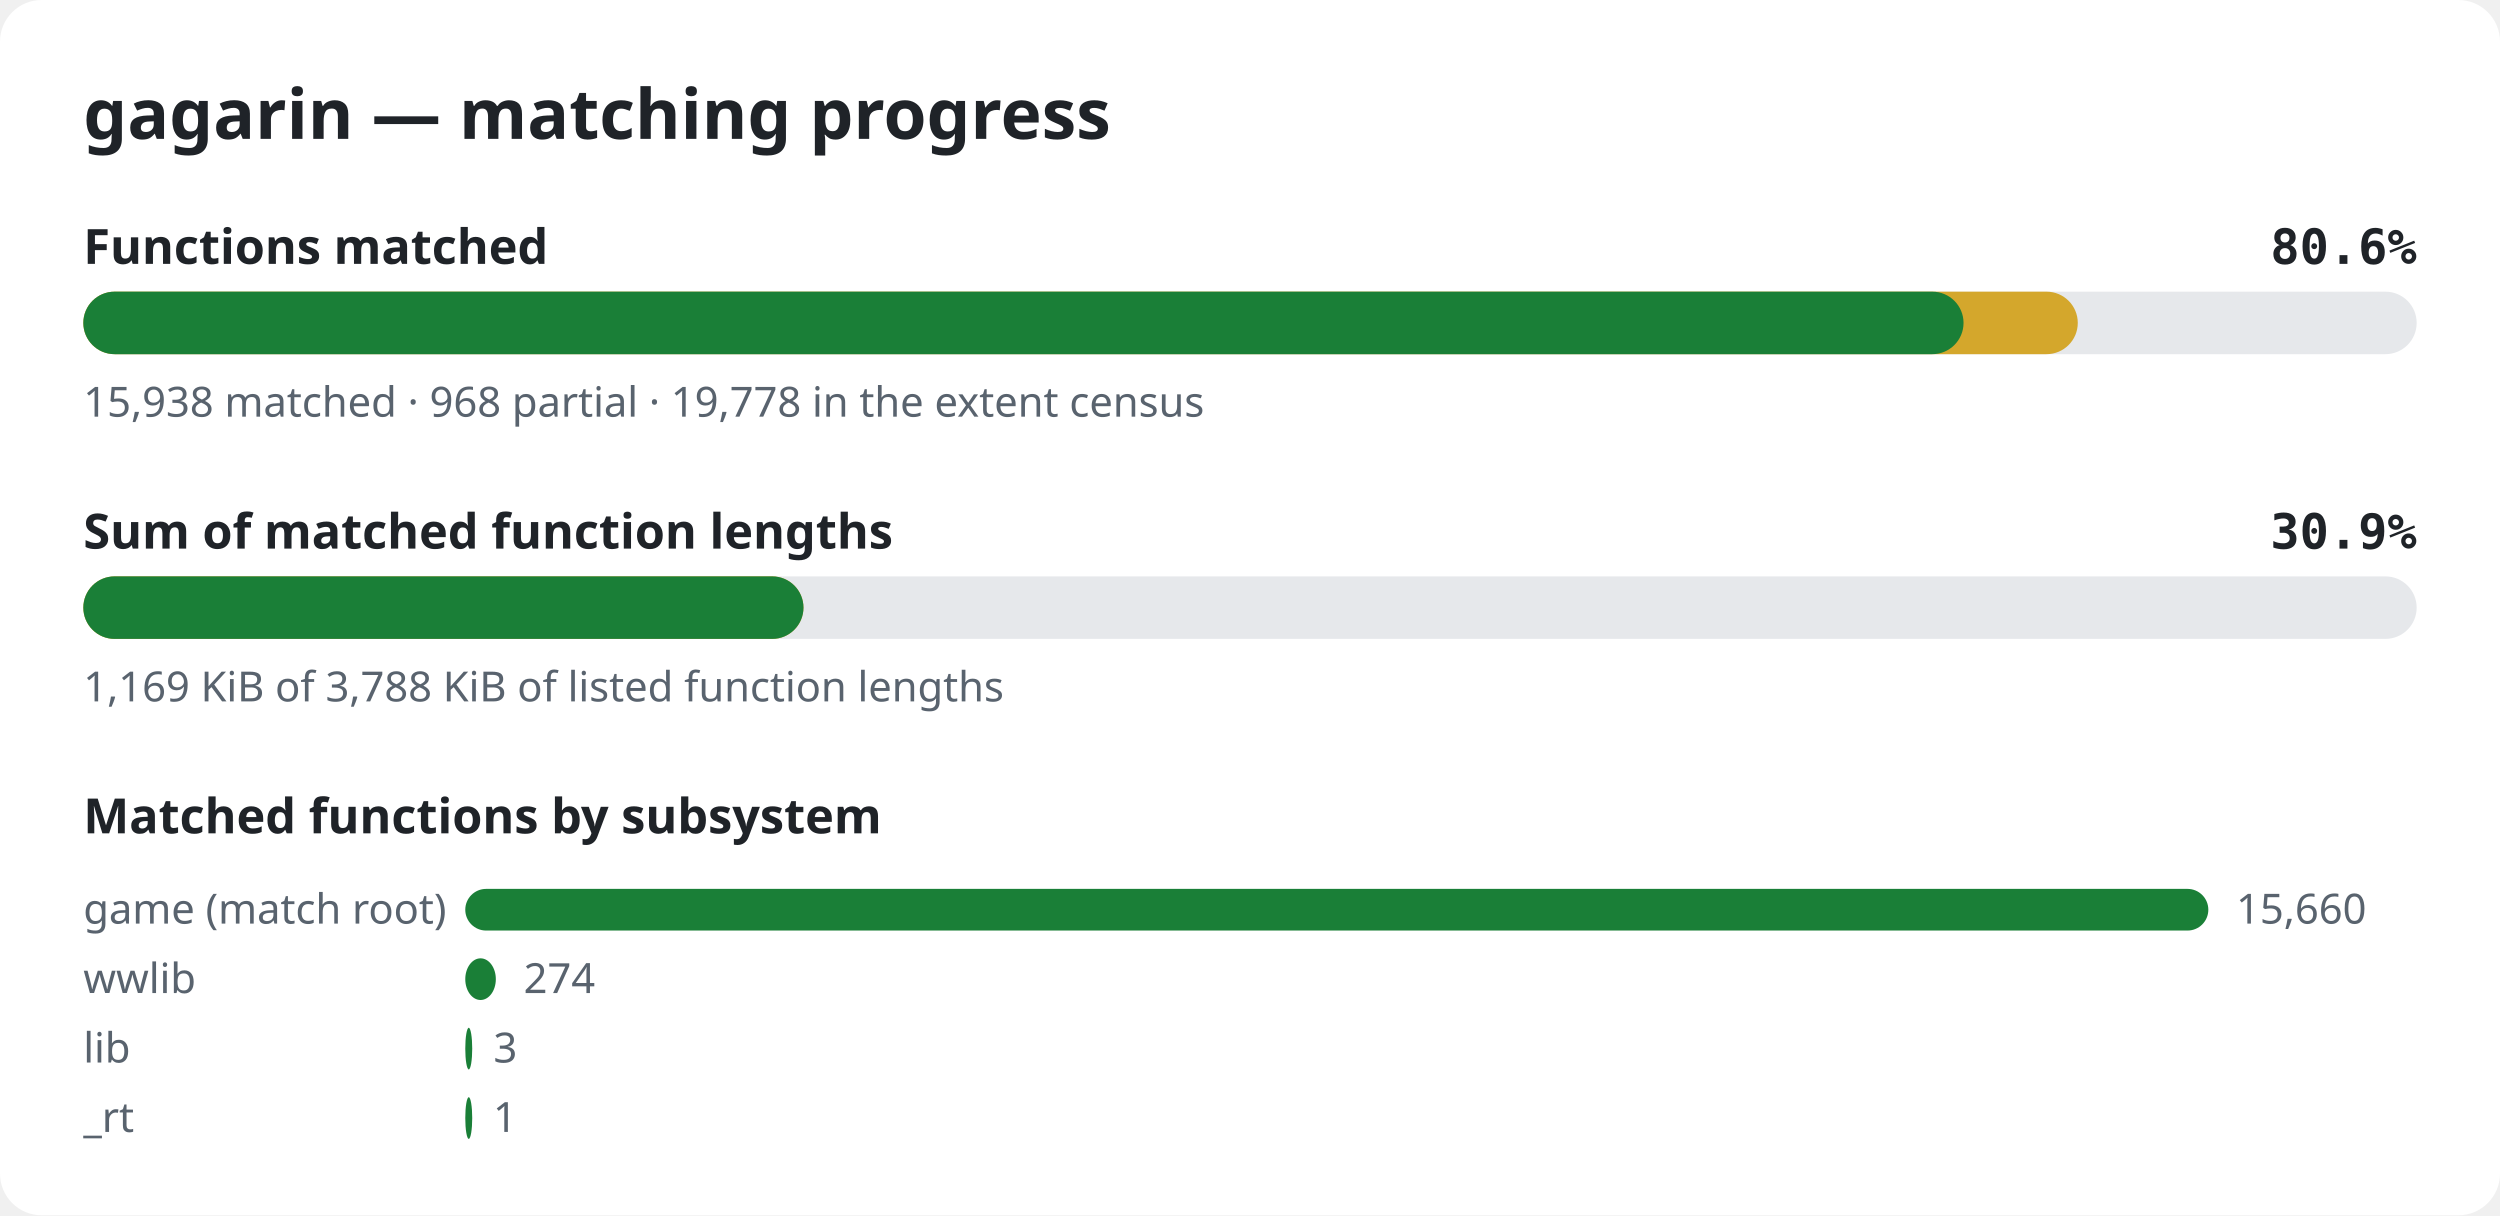
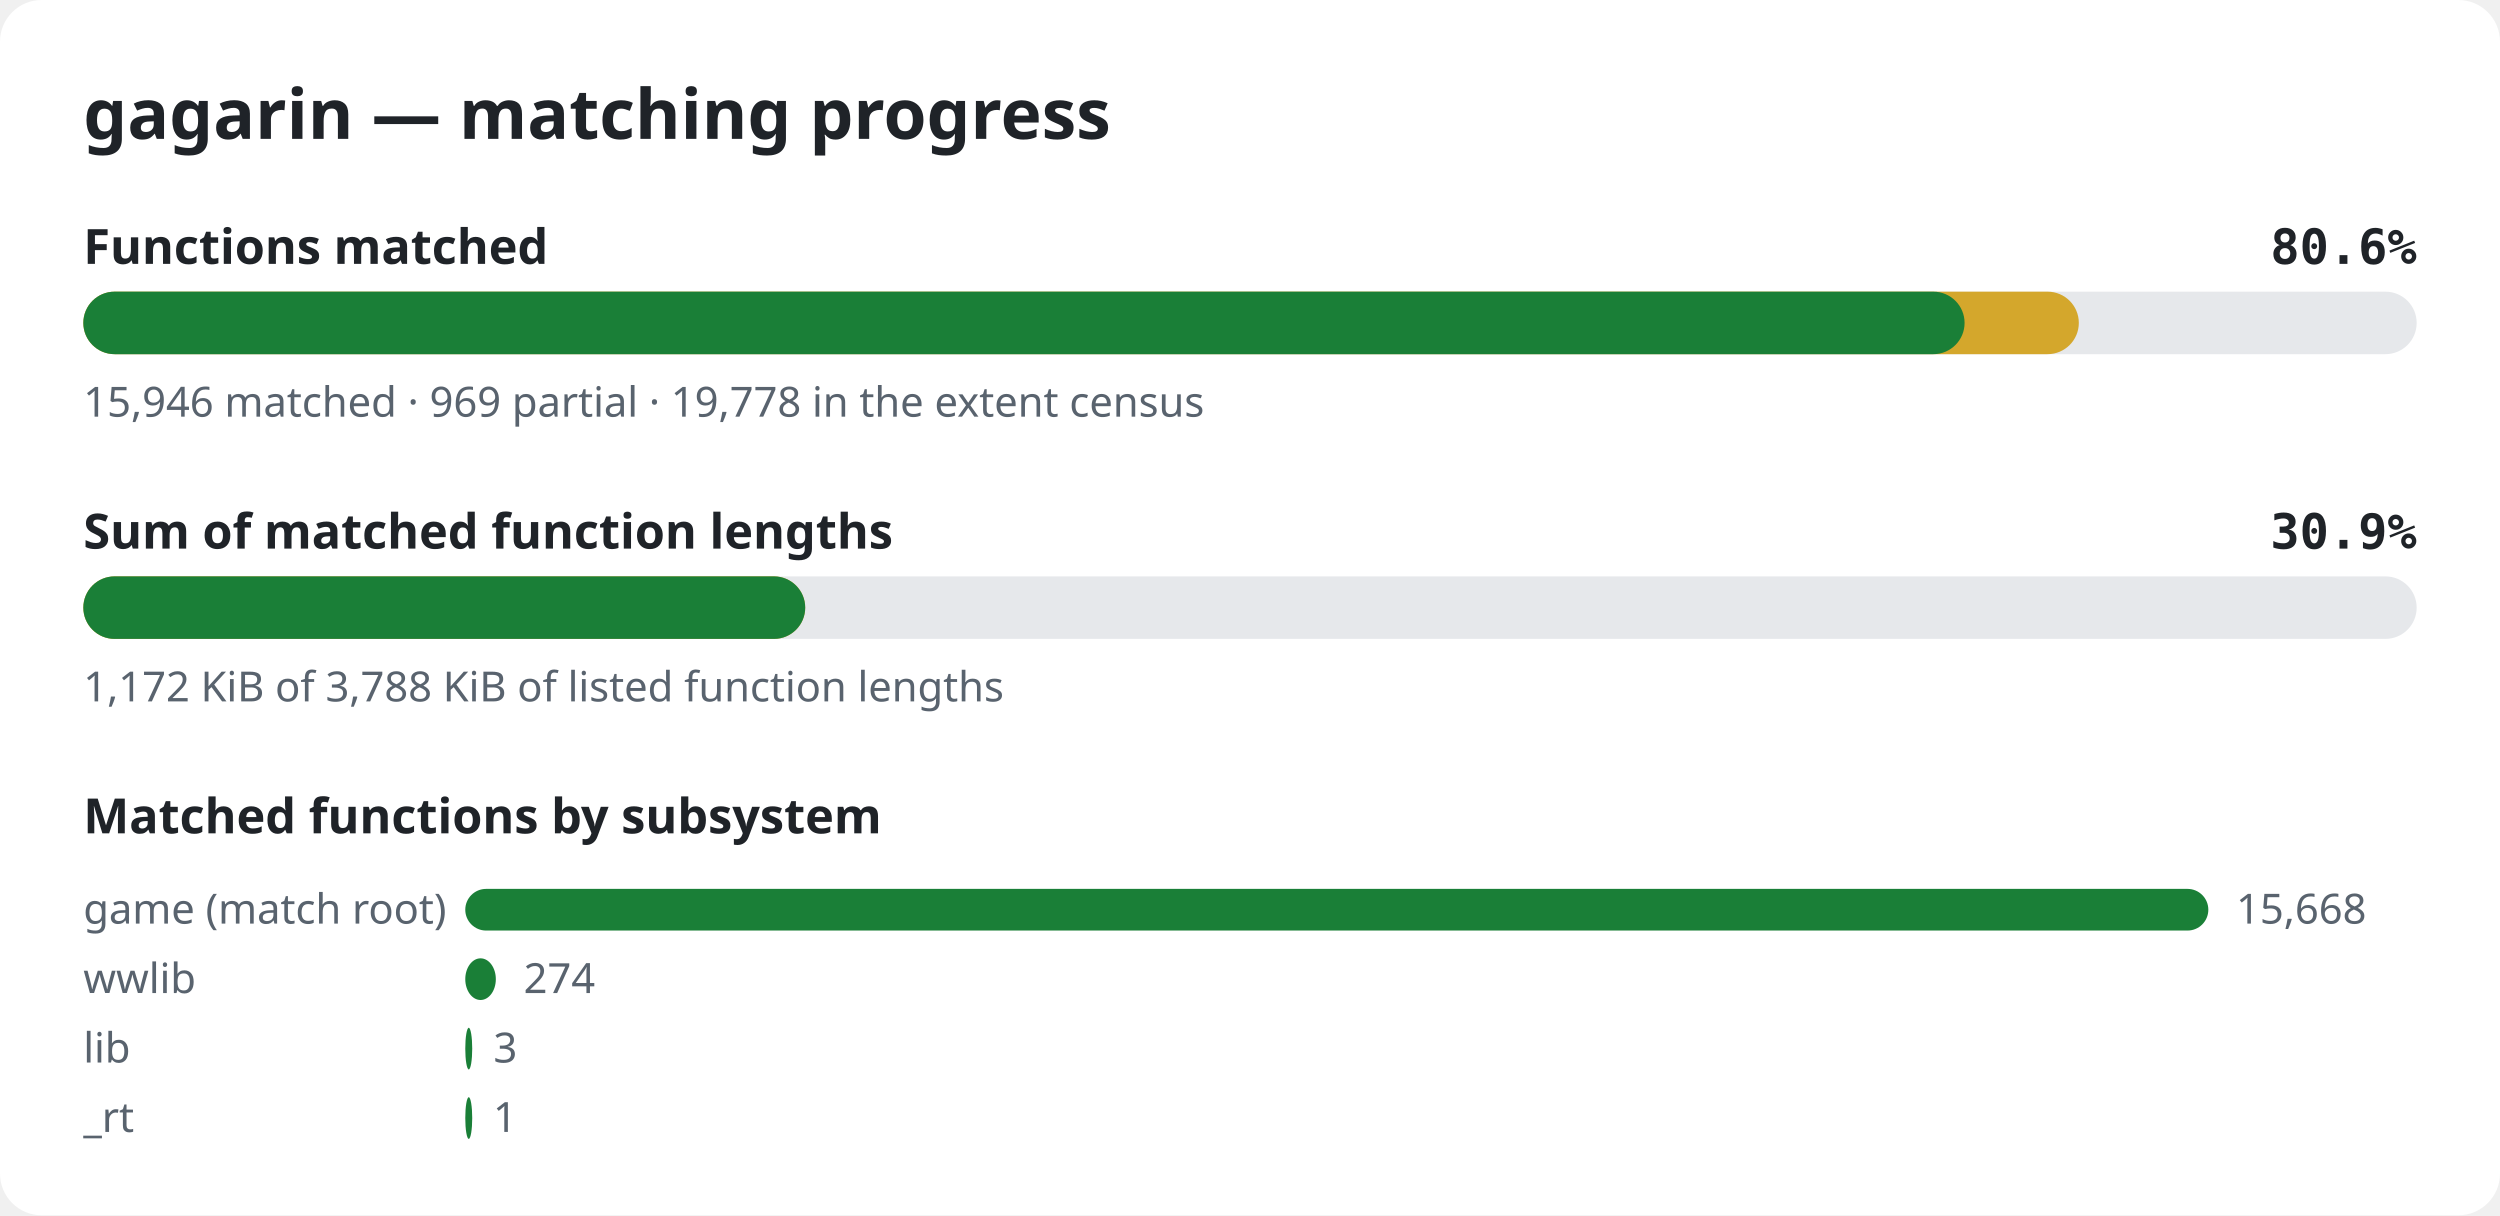
<svg xmlns="http://www.w3.org/2000/svg" width="720" height="350" viewBox="0 0 720 350" role="img" aria-label="gagarin matching progress">
  <style>.bg{fill:#ffffff}.title{font:600 20px sans-serif;fill:#1f2328}.label{font:600 14px sans-serif;fill:#1f2328}.pct{font:600 14px monospace;fill:#1f2328}.note{font:12px sans-serif;fill:#59636e}.track{fill:#e6e8eb}.done{fill:#1a7f37}.partial{fill:#d4a72c}@media (prefers-color-scheme: dark){.bg{fill:#0d1117}.title,.label,.pct{fill:#e6edf3}.note{fill:#9198a1}.track{fill:#262c36}.done{fill:#3fb950}.partial{fill:#d29922}}</style>
  <rect width="720" height="350" rx="12" class="bg" />
  <text x="24" y="40" class="title">gagarin — matching progress</text>
  <text x="24" y="76" class="label">Functions matched</text>
  <text x="696" y="76" class="pct" text-anchor="end">80.6%</text>
  <rect x="24" y="84" width="672" height="18" rx="9" class="track" />
-   <rect x="24" y="84" width="574.4" height="18" rx="9" class="partial" />
-   <rect x="24" y="84" width="541.5" height="18" rx="9" class="done" />
-   <text x="24" y="120" class="note">15,938 matched · 968 partial · 19,778 in the extent census</text>
+   <rect x="24" y="84" width="574.7" height="18" rx="9" class="partial" />
+   <rect x="24" y="84" width="541.8" height="18" rx="9" class="done" />
+   <text x="24" y="120" class="note">15,946 matched · 969 partial · 19,778 in the extent census</text>
  <text x="24" y="158" class="label">Sum of matched function lengths</text>
  <text x="696" y="158" class="pct" text-anchor="end">30.9%</text>
  <rect x="24" y="166" width="672" height="18" rx="9" class="track" />
-   <rect x="24" y="166" width="207.4" height="18" rx="9" class="partial" />
-   <rect x="24" y="166" width="207.4" height="18" rx="9" class="done" />
-   <text x="24" y="202" class="note">1,169 KiB of 3,788 KiB of listed function lengths</text>
+   <rect x="24" y="166" width="207.9" height="18" rx="9" class="partial" />
+   <rect x="24" y="166" width="207.9" height="18" rx="9" class="done" />
+   <text x="24" y="202" class="note">1,172 KiB of 3,788 KiB of listed function lengths</text>
  <text x="24" y="240" class="label">Matched functions by subsystem</text>
  <text x="24" y="266" class="note">game (match root)</text>
  <rect x="134" y="256" width="502.0" height="12" rx="6" class="done" />
-   <text x="644.0" y="266" class="note">15,660</text>
+   <text x="644.0" y="266" class="note">15,668</text>
  <text x="24" y="286" class="note">wwlib</text>
  <rect x="134" y="276" width="8.8" height="12" rx="6" class="done" />
  <text x="150.8" y="286" class="note">274</text>
  <text x="24" y="306" class="note">lib</text>
  <rect x="134" y="296" width="2.0" height="12" rx="6" class="done" />
  <text x="142.1" y="306" class="note">3</text>
  <text x="24" y="326" class="note">_rt</text>
  <rect x="134" y="316" width="2.0" height="12" rx="6" class="done" />
  <text x="142.0" y="326" class="note">1</text>
</svg>
